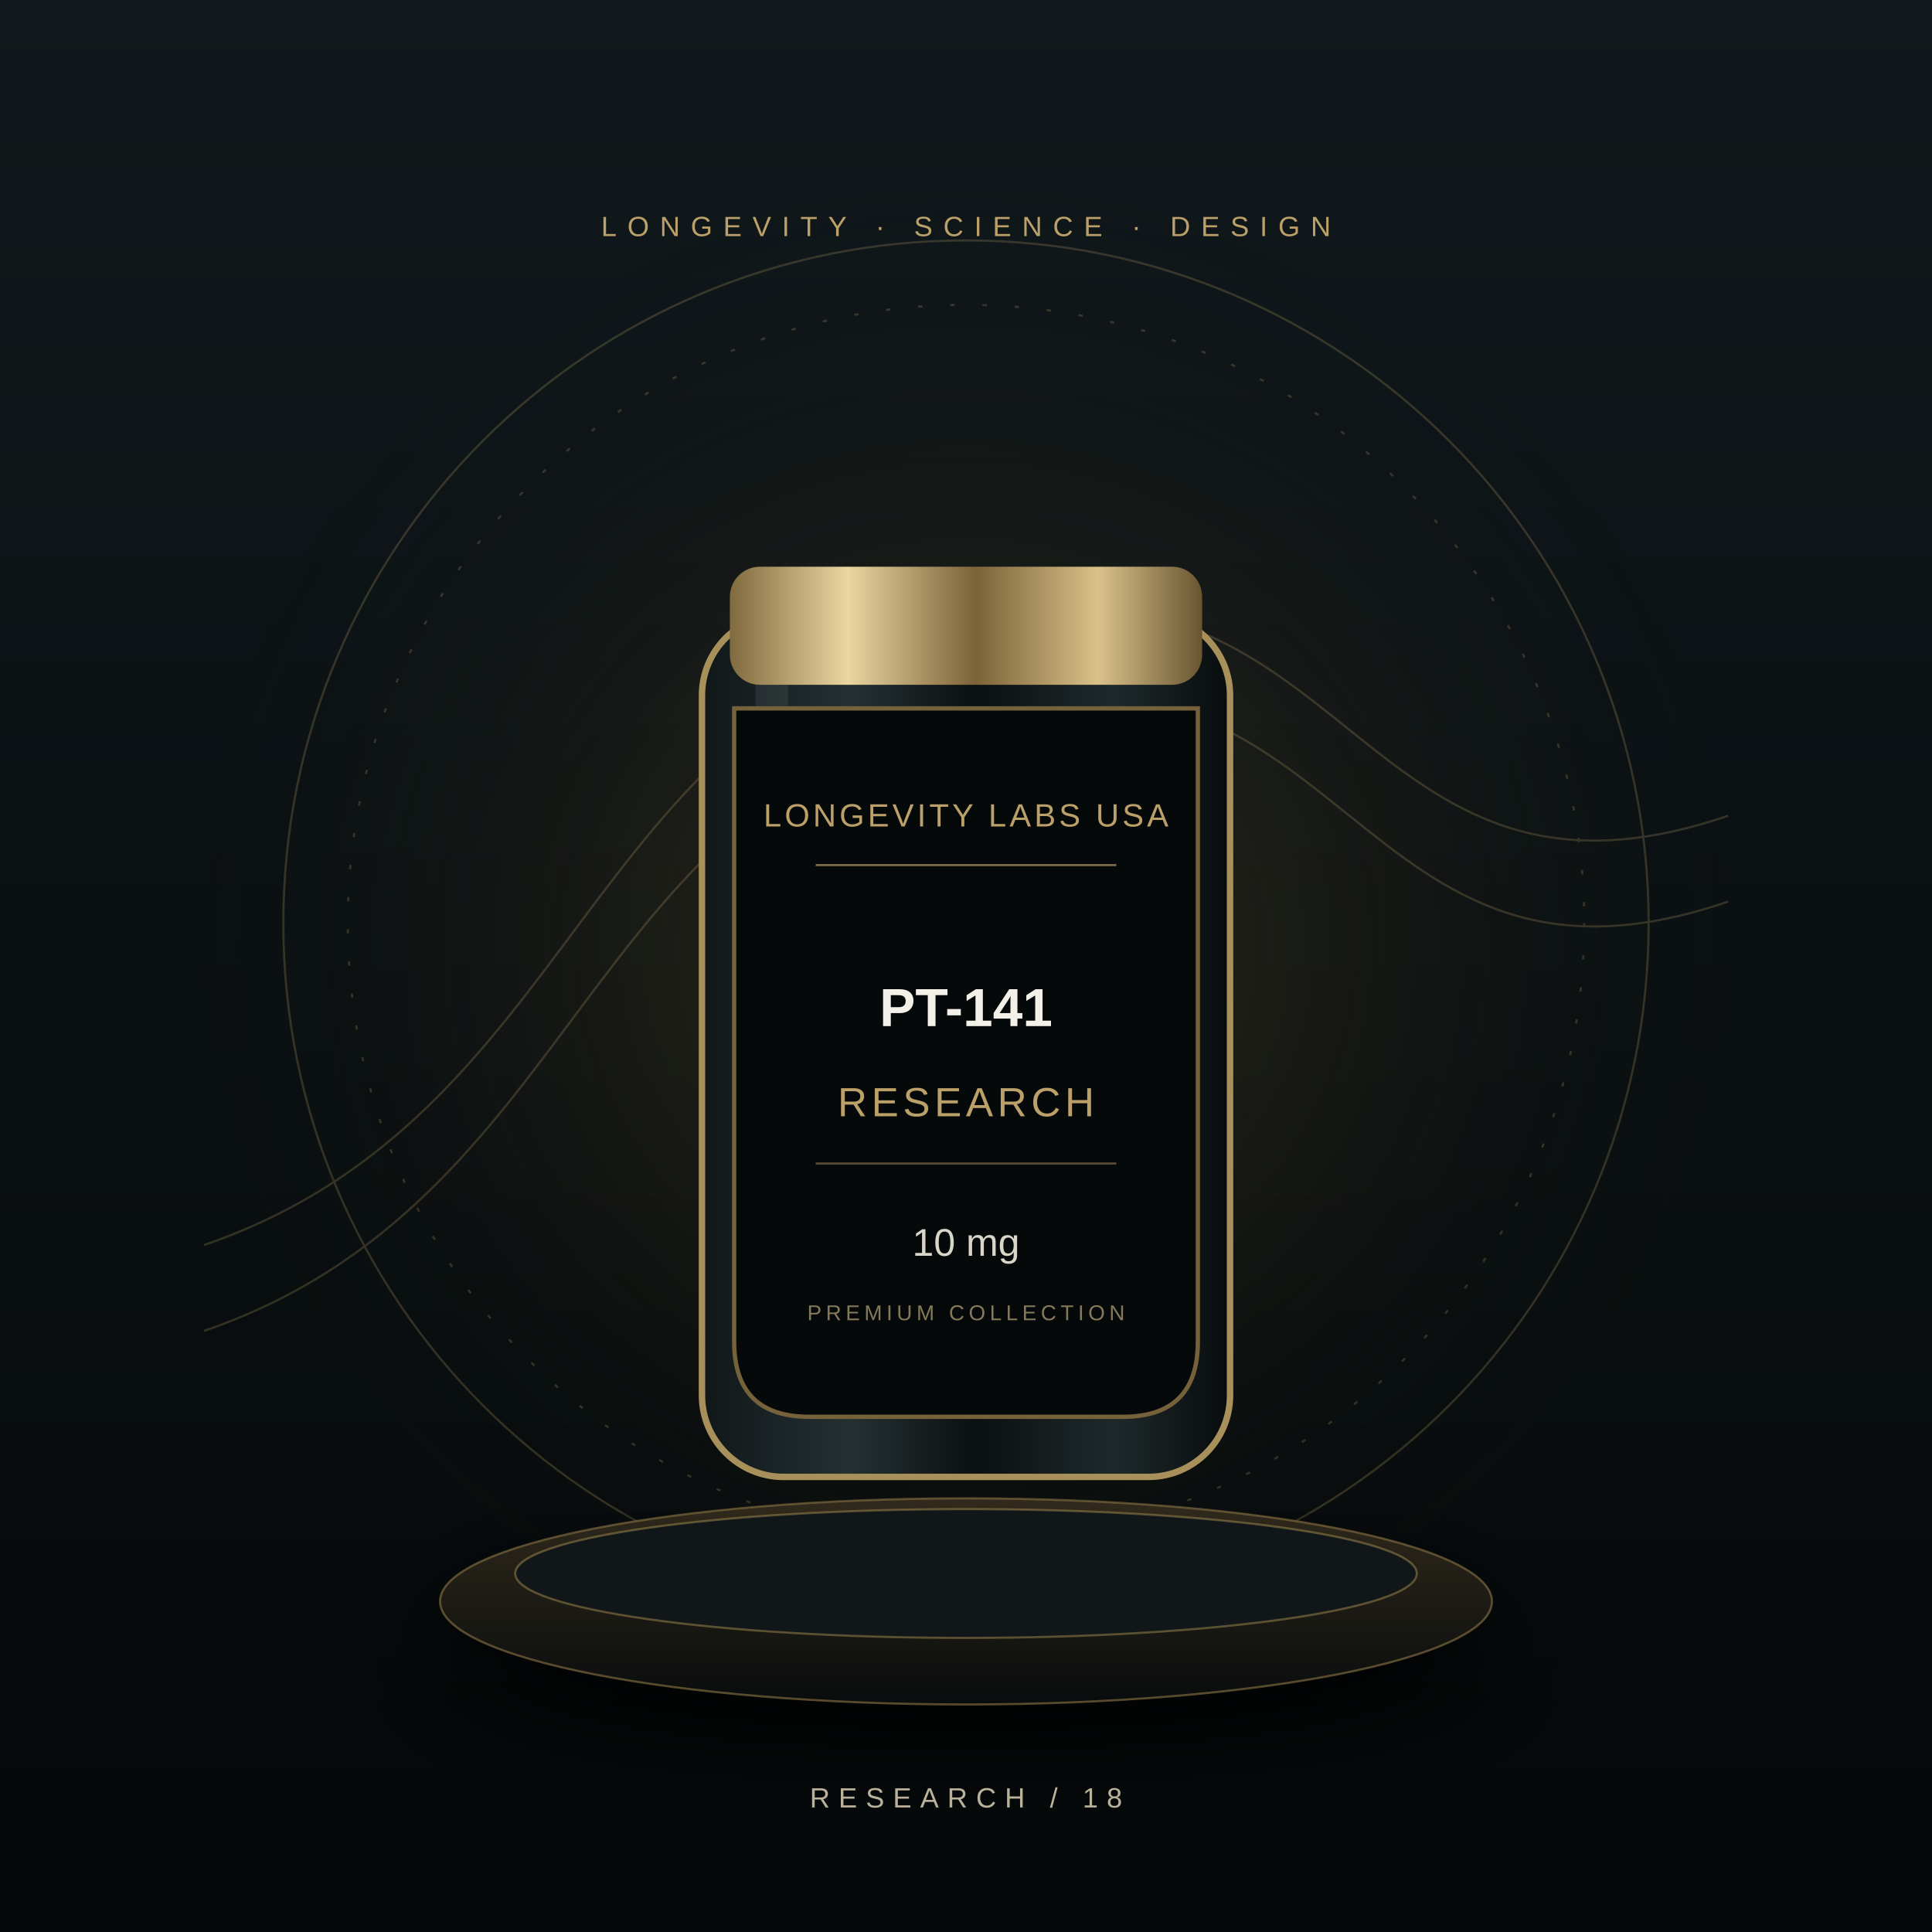
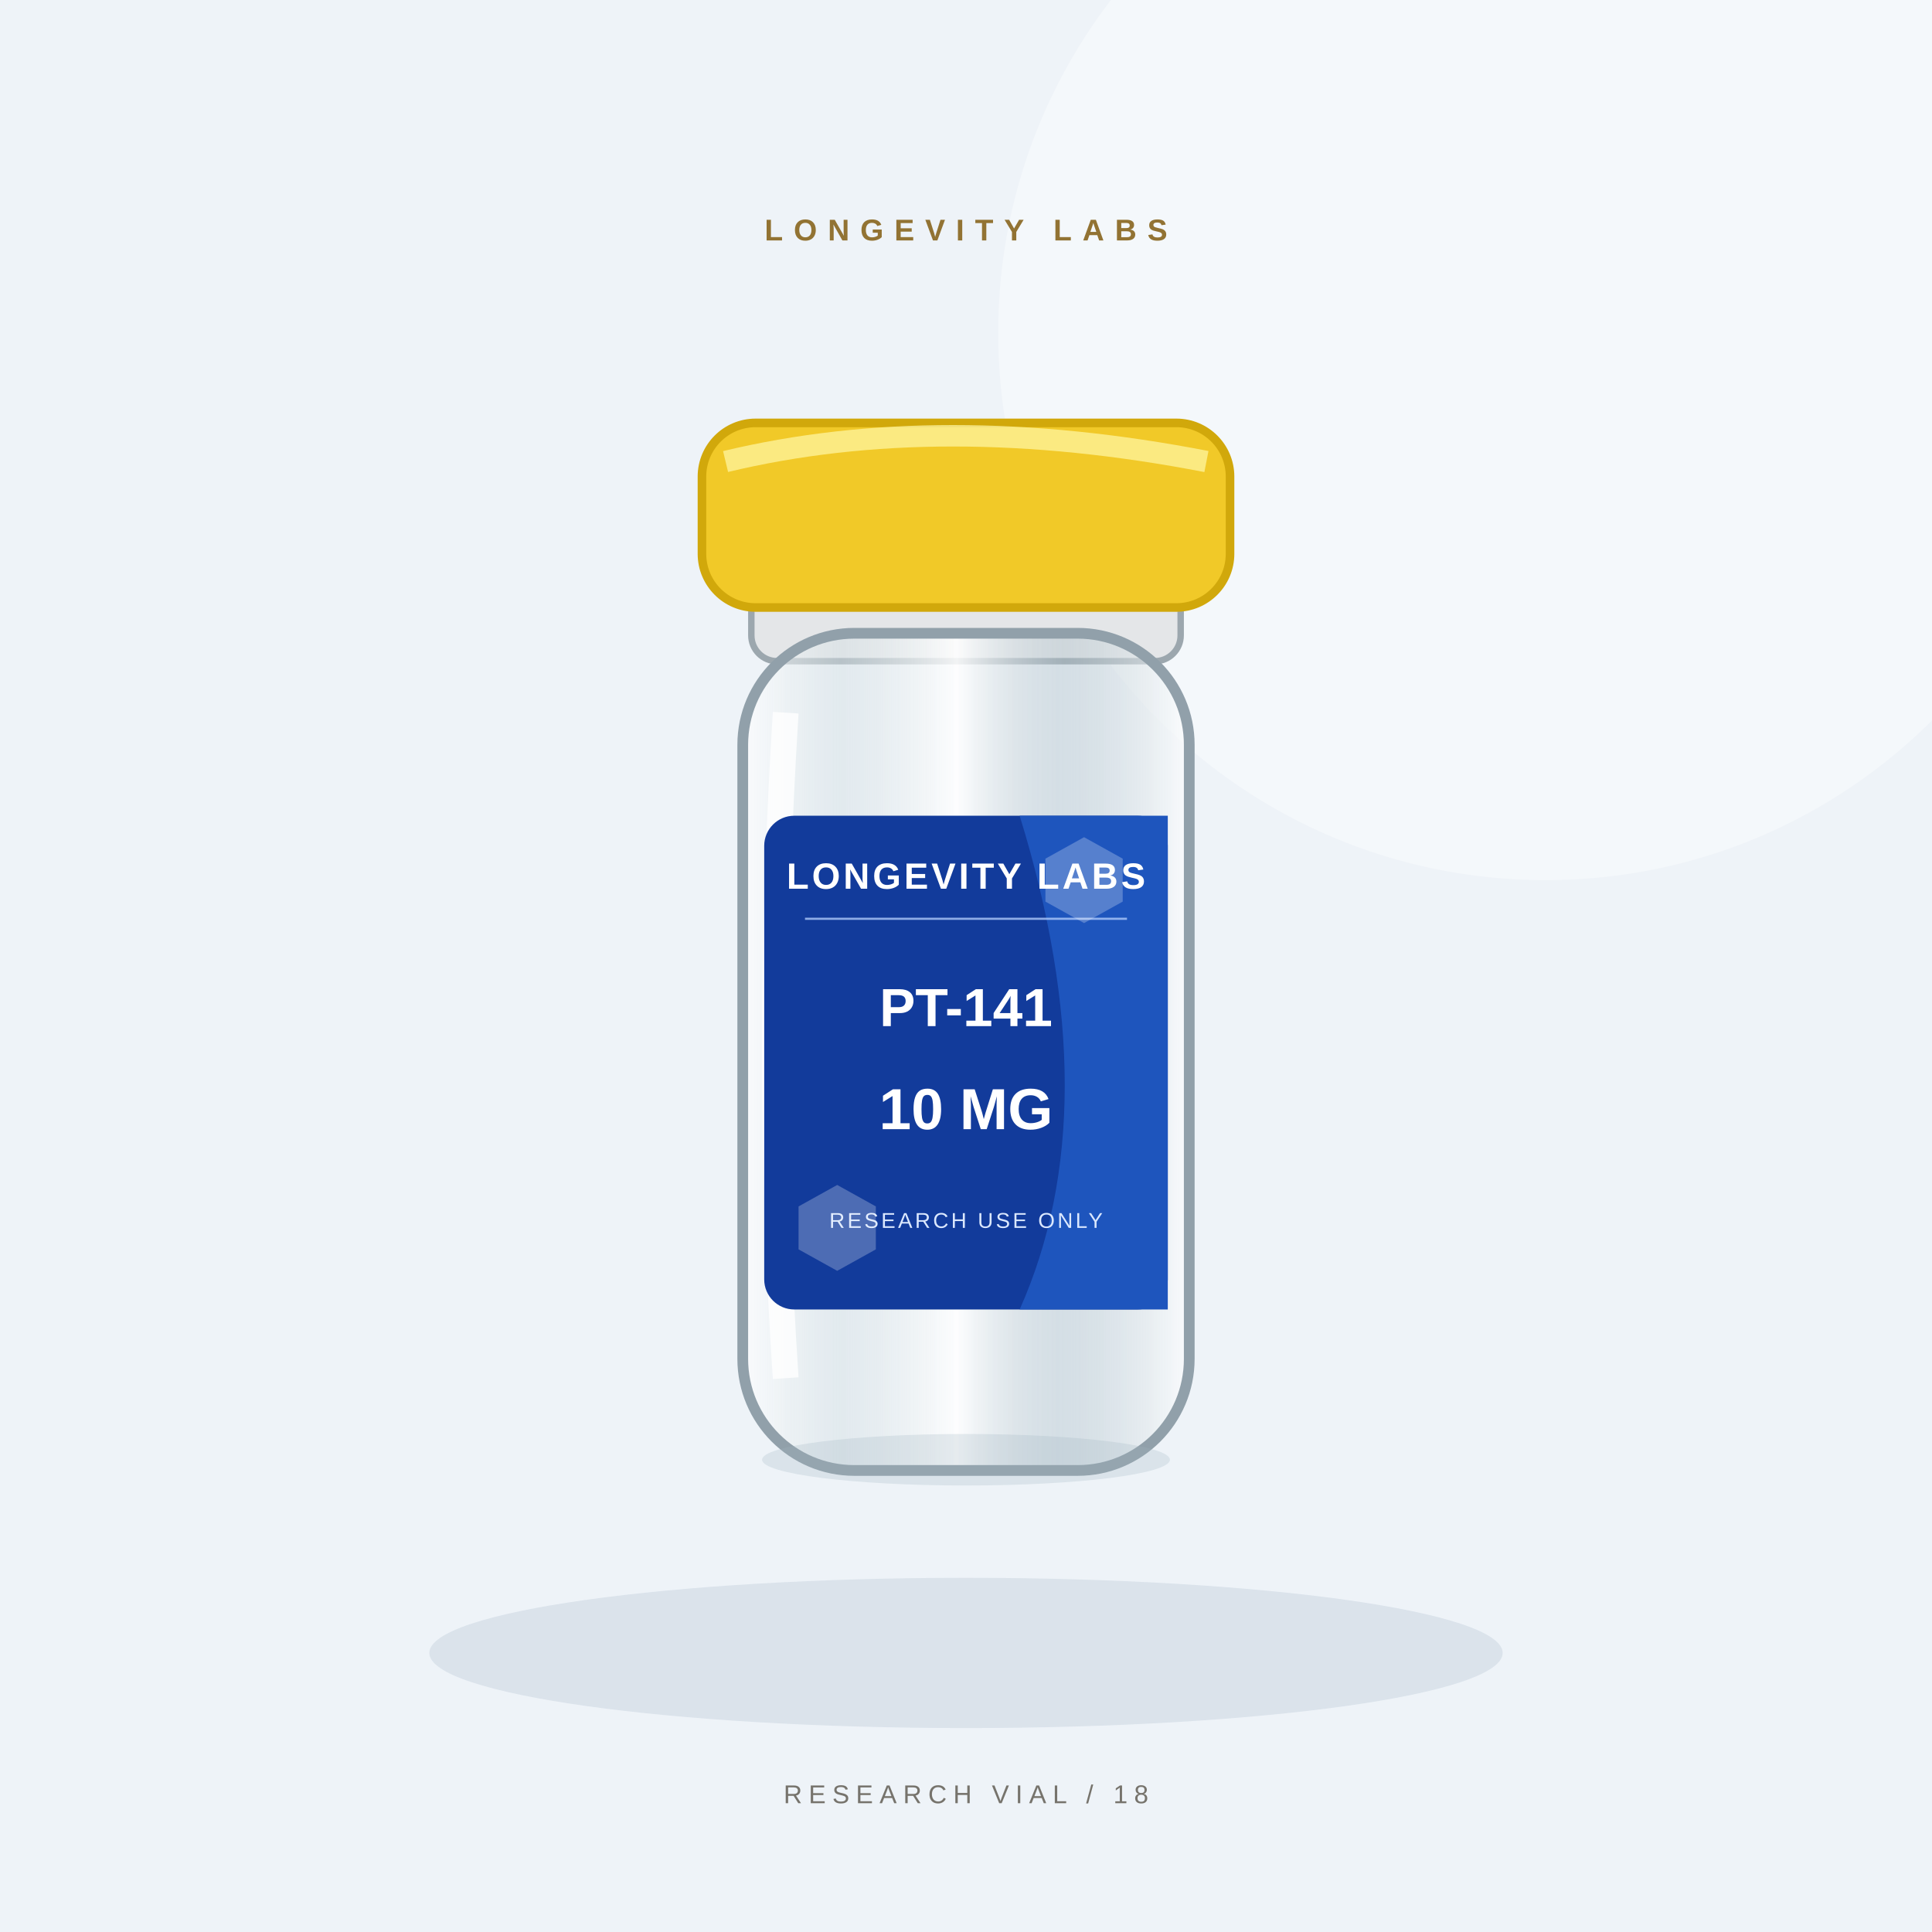
<svg xmlns="http://www.w3.org/2000/svg" width="900" height="900" viewBox="0 0 900 900" role="img" aria-labelledby="title desc">
  <defs>
-     <linearGradient id="bg" x2="0" y2="1">
-       <stop stop-color="#11191c" />
-       <stop offset="1" stop-color="#050809" />
+     <linearGradient id="clearGlass" x2="1">
+       <stop stop-color="#fff" stop-opacity=".72" />
+       <stop offset=".22" stop-color="#d5e0e4" stop-opacity=".48" />
+       <stop offset=".48" stop-color="#fff" stop-opacity=".86" />
+       <stop offset=".72" stop-color="#aec0c9" stop-opacity=".4" />
+       <stop offset="1" stop-color="#fff" stop-opacity=".72" />
    </linearGradient>
-     <radialGradient id="glow">
-       <stop stop-color="#6f5a2e" stop-opacity=".42" />
-       <stop offset="1" stop-color="#050809" stop-opacity="0" />
-     </radialGradient>
-     <linearGradient id="glass" x2="1">
-       <stop stop-color="#101719" />
-       <stop offset=".28" stop-color="#253033" />
-       <stop offset=".52" stop-color="#0b1012" />
-       <stop offset=".78" stop-color="#1e292b" />
-       <stop offset="1" stop-color="#080c0d" />
+     <linearGradient id="goldMetal" x2="1">
+       <stop stop-color="#8a713d" />
+       <stop offset=".25" stop-color="#f2d879" />
+       <stop offset=".53" stop-color="#b18d2e" />
+       <stop offset=".8" stop-color="#f5da77" />
+       <stop offset="1" stop-color="#96782b" />
    </linearGradient>
-     <linearGradient id="metal" x2="1">
-       <stop stop-color="#806a3e" />
-       <stop offset=".25" stop-color="#ead6a1" />
-       <stop offset=".52" stop-color="#7a6337" />
-       <stop offset=".78" stop-color="#d9c18a" />
-       <stop offset="1" stop-color="#685530" />
+     <linearGradient id="darkGlass" x2="1">
+       <stop stop-color="#080b0c" />
+       <stop offset=".26" stop-color="#25292a" />
+       <stop offset=".5" stop-color="#090b0b" />
+       <stop offset=".76" stop-color="#242727" />
+       <stop offset="1" stop-color="#080a0a" />
    </linearGradient>
-     <linearGradient id="floor" x2="0" y2="1">
-       <stop stop-color="#312a1c" />
-       <stop offset="1" stop-color="#090c0d" />
-     </linearGradient>
-     <filter id="blur">
-       <feGaussianBlur stdDeviation="25" />
-     </filter>
  </defs>
-   <rect width="900" height="900" fill="url(#bg)" />
-   <ellipse cx="450" cy="442" rx="380" ry="370" fill="url(#glow)" />
-   <g fill="none" stroke="#bba06a" opacity=".24">
-     <circle cx="450" cy="430" r="318" />
-     <circle cx="450" cy="430" r="288" stroke-dasharray="2 13" />
-     <path d="M95 580C270 520 270 335 450 290s180 150 355 90" />
-     <path d="M95 620C270 560 270 375 450 330s180 150 355 90" />
+   <rect width="900" height="900" fill="#eef3f8" />
+   <ellipse cx="450" cy="770" rx="250" ry="35" fill="#a8b9ca" opacity=".28" />
+   <circle cx="720" cy="155" r="255" fill="#fff" opacity=".38" />
+   <g>
+     <g>
+       <rect x="350" y="246" width="200" height="62" rx="12" fill="#e4e6e8" stroke="#9ca7ae" stroke-width="3" />
+       <rect x="327" y="197" width="246" height="86" rx="25" fill="#f1c928" stroke="#d1a80b" stroke-width="4" />
+       <path d="M338 215q100-24 224 0" fill="none" stroke="#fff6a4" stroke-width="10" opacity=".72" />
+       <rect x="346" y="295" width="208" height="390" rx="52" fill="url(#clearGlass)" stroke="#91a0aa" stroke-width="5" />
+       <path d="M366 332q-10 160 0 310" fill="none" stroke="#fff" stroke-width="12" opacity=".8" />
+       <ellipse cx="450" cy="680" rx="95" ry="12" fill="#9eb4c0" opacity=".25" />
+       <rect x="356" y="380" width="188" height="230" rx="14" fill="#123b9b" />
+       <path d="M475 380h69v230h-69q42-94 0-230" fill="#1e55bd" />
+       <text x="450" y="414" text-anchor="middle" fill="#fff" font-family="Arial,sans-serif" font-size="17" font-weight="700" letter-spacing="1.4">LONGEVITY LABS</text>
+       <path d="M375 428h150" stroke="#b7d2ff" opacity=".75" />
+       <text x="450" y="478" text-anchor="middle" fill="#fff" font-family="Arial,sans-serif" font-size="25" font-weight="800">PT-141</text>
+       <text x="450" y="526" text-anchor="middle" fill="#fff" font-family="Arial,sans-serif" font-size="27" font-weight="800">10 MG</text>
+       <text x="450" y="572" text-anchor="middle" fill="#dbe8ff" font-family="Arial,sans-serif" font-size="10" letter-spacing="1.2">RESEARCH USE ONLY</text>
+       <g fill="#fff" opacity=".25">
+         <path d="m505 390 18 10v20l-18 10-18-10v-20z" />
+         <path d="m390 552 18 10v20l-18 10-18-10v-20z" />
+       </g>
+     </g>
  </g>
-   <ellipse cx="450" cy="770" rx="255" ry="54" fill="#000" opacity=".8" filter="url(#blur)" />
-   <ellipse cx="450" cy="746" rx="245" ry="48" fill="url(#floor)" stroke="#7b673e" stroke-opacity=".7" />
-   <ellipse cx="450" cy="733" rx="210" ry="30" fill="#111719" stroke="#c6a75d" stroke-opacity=".4" />
-   <g>
-     <rect x="327" y="286" width="246" height="402" rx="38" fill="url(#glass)" stroke="#a7905a" stroke-width="3" />
-     <rect x="352" y="310" width="15" height="345" rx="7" fill="#fff" opacity=".07" />
-     <rect x="340" y="264" width="220" height="55" rx="14" fill="url(#metal)" />
-     <path d="M342 330h216v295q0 35-35 35H377q-35 0-35-35z" fill="#05090a" stroke="#75613a" stroke-width="2" />
-     <text x="450" y="385" text-anchor="middle" fill="#bba06a" font-family="Arial,sans-serif" font-size="15" letter-spacing="1.5">LONGEVITY LABS USA</text>
-     <path d="M380 403h140" stroke="#bba06a" opacity=".65" />
-     <text x="450" y="478" text-anchor="middle" fill="#f3f0e8" font-family="Arial,sans-serif" font-size="25" font-weight="700">PT-141</text>
-     <text x="450" y="520" text-anchor="middle" fill="#bba06a" font-family="Arial,sans-serif" font-size="19" letter-spacing="2">RESEARCH</text>
-     <path d="M380 542h140" stroke="#bba06a" opacity=".45" />
-     <text x="450" y="585" text-anchor="middle" fill="#d9d5c9" font-family="Arial,sans-serif" font-size="18">10 mg</text>
-     <text x="450" y="615" text-anchor="middle" fill="#857959" font-family="Arial,sans-serif" font-size="10" letter-spacing="2">PREMIUM COLLECTION</text>
-   </g>
-   <g text-anchor="middle" font-family="Arial,sans-serif">
-     <text x="450" y="110" fill="#bba06a" font-size="13" letter-spacing="5">LONGEVITY · SCIENCE · DESIGN</text>
-     <text x="450" y="842" fill="#bbb29c" font-size="13" letter-spacing="4">RESEARCH / 18</text>
-   </g>
+   <text x="450" y="112" text-anchor="middle" fill="#927333" font-family="Arial,sans-serif" font-size="14" font-weight="700" letter-spacing="5">LONGEVITY LABS</text>
+   <text x="450" y="840" text-anchor="middle" fill="#76736c" font-family="Arial,sans-serif" font-size="12" letter-spacing="3">RESEARCH VIAL / 18</text>
</svg>
